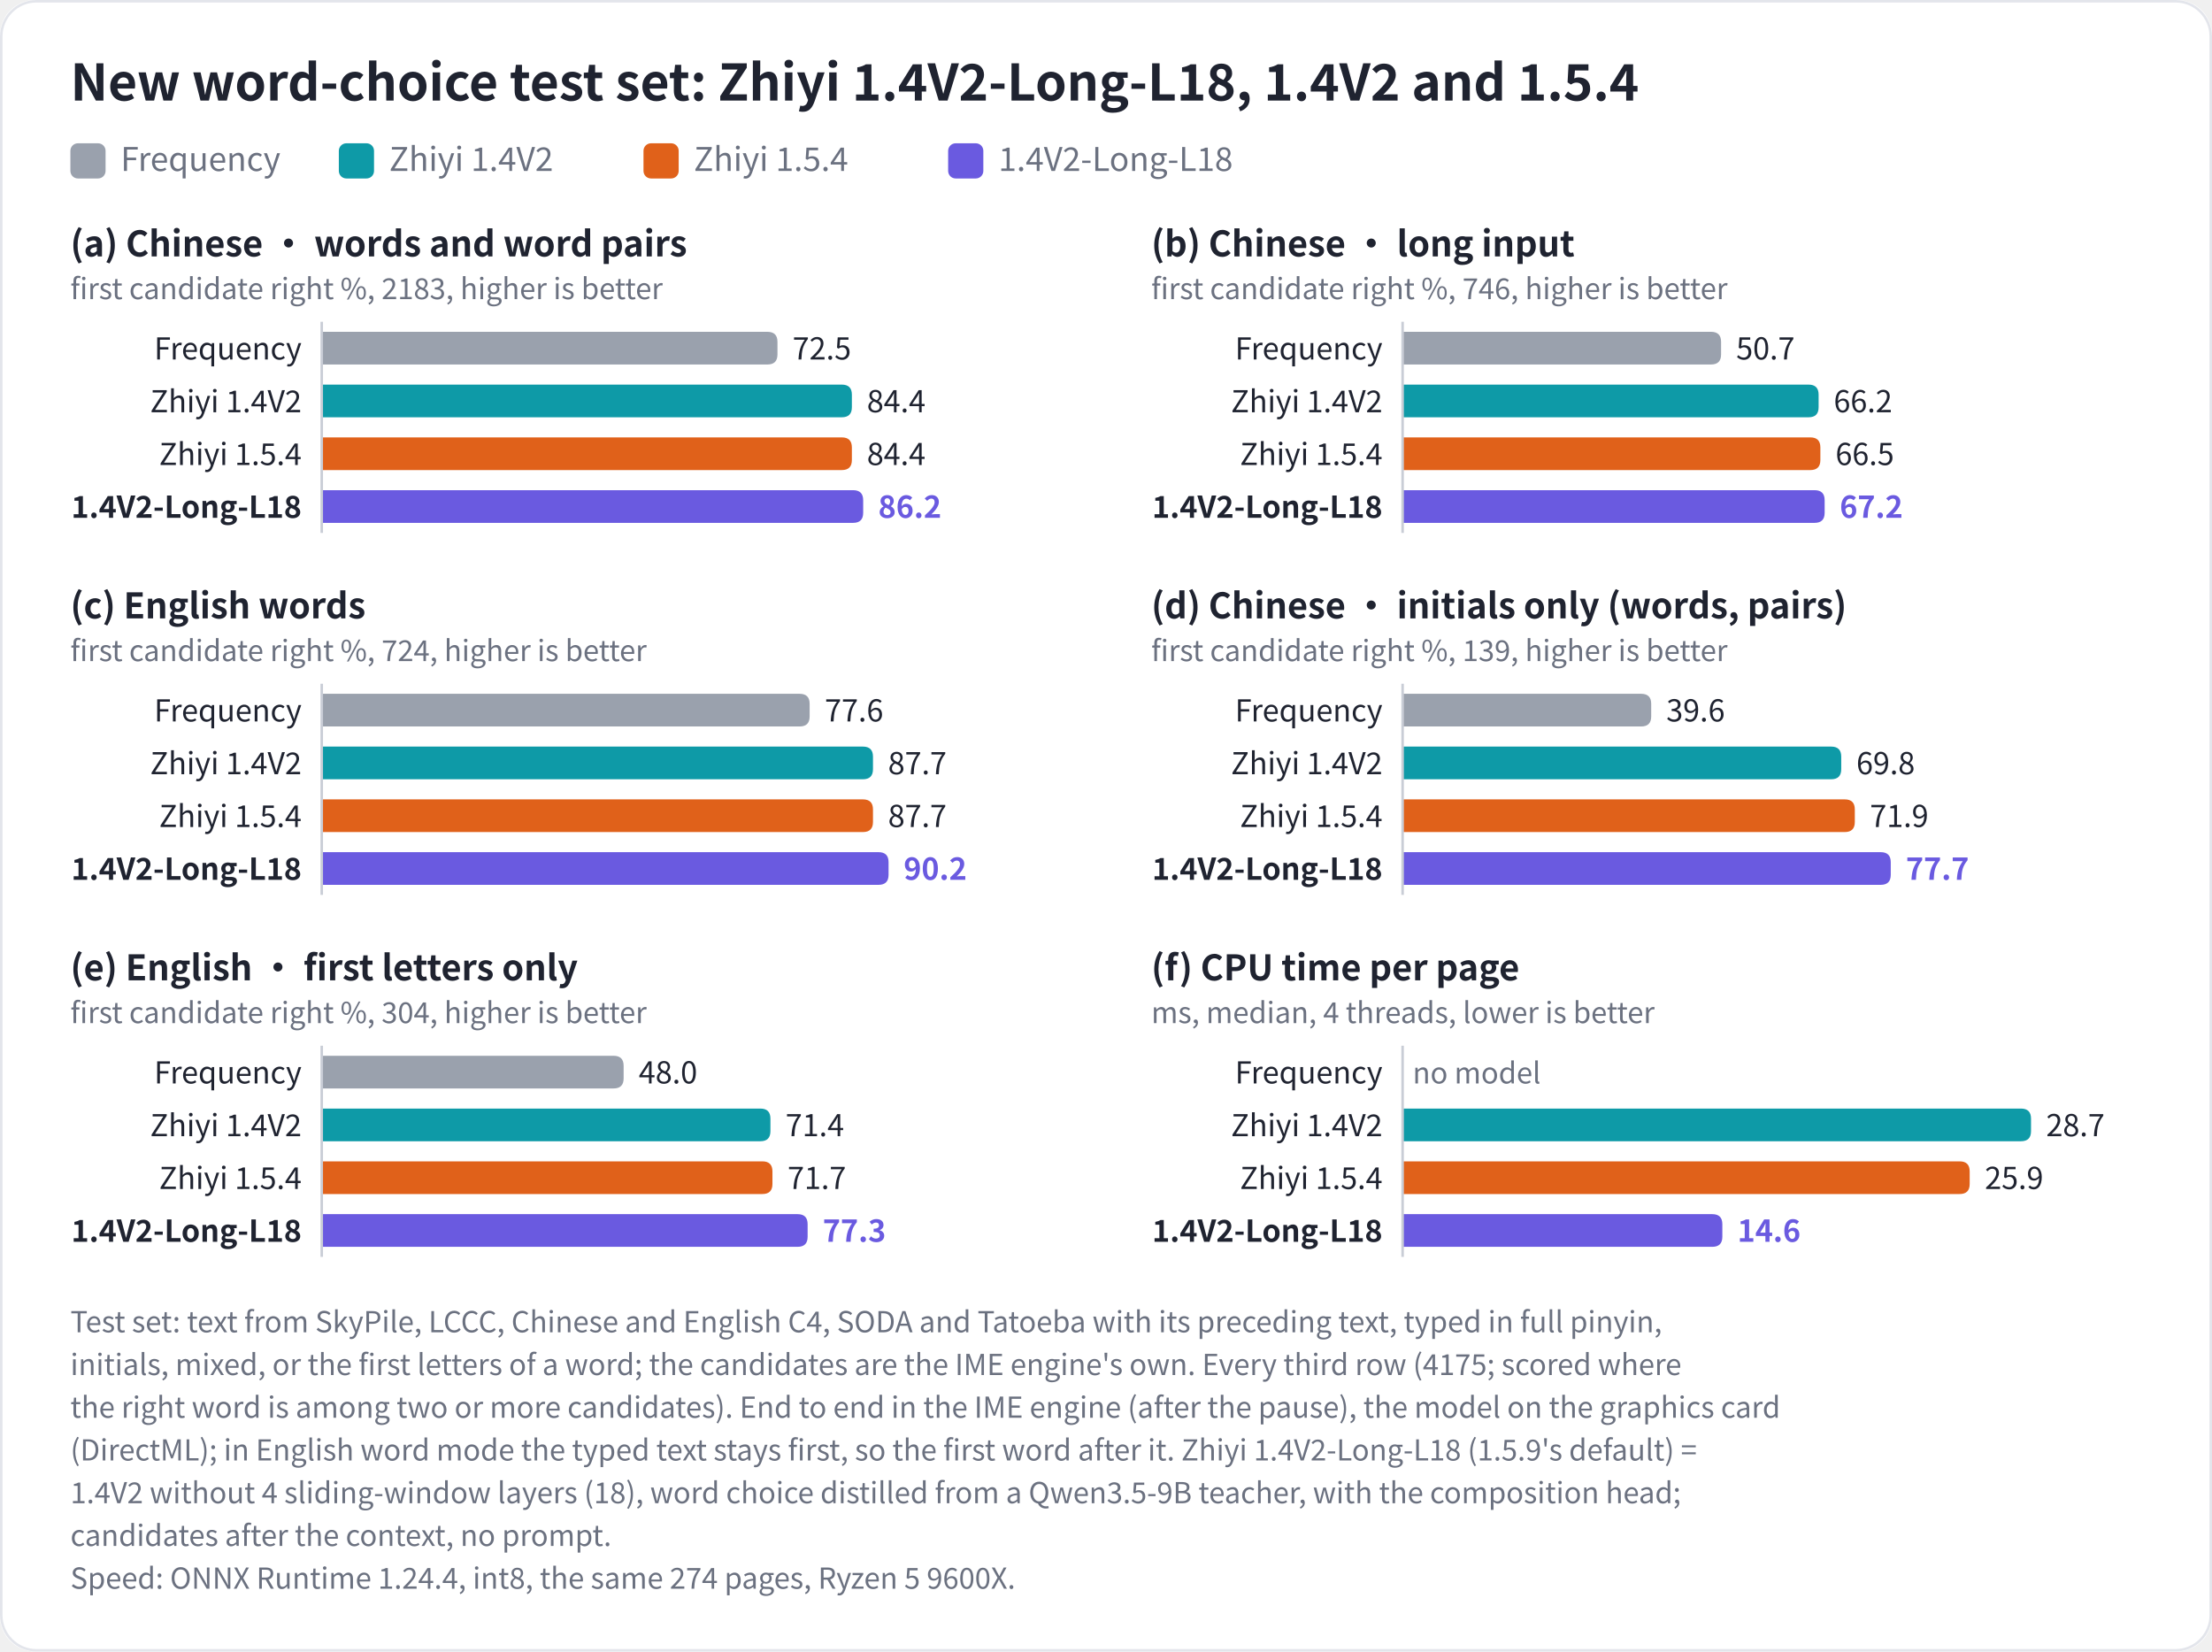
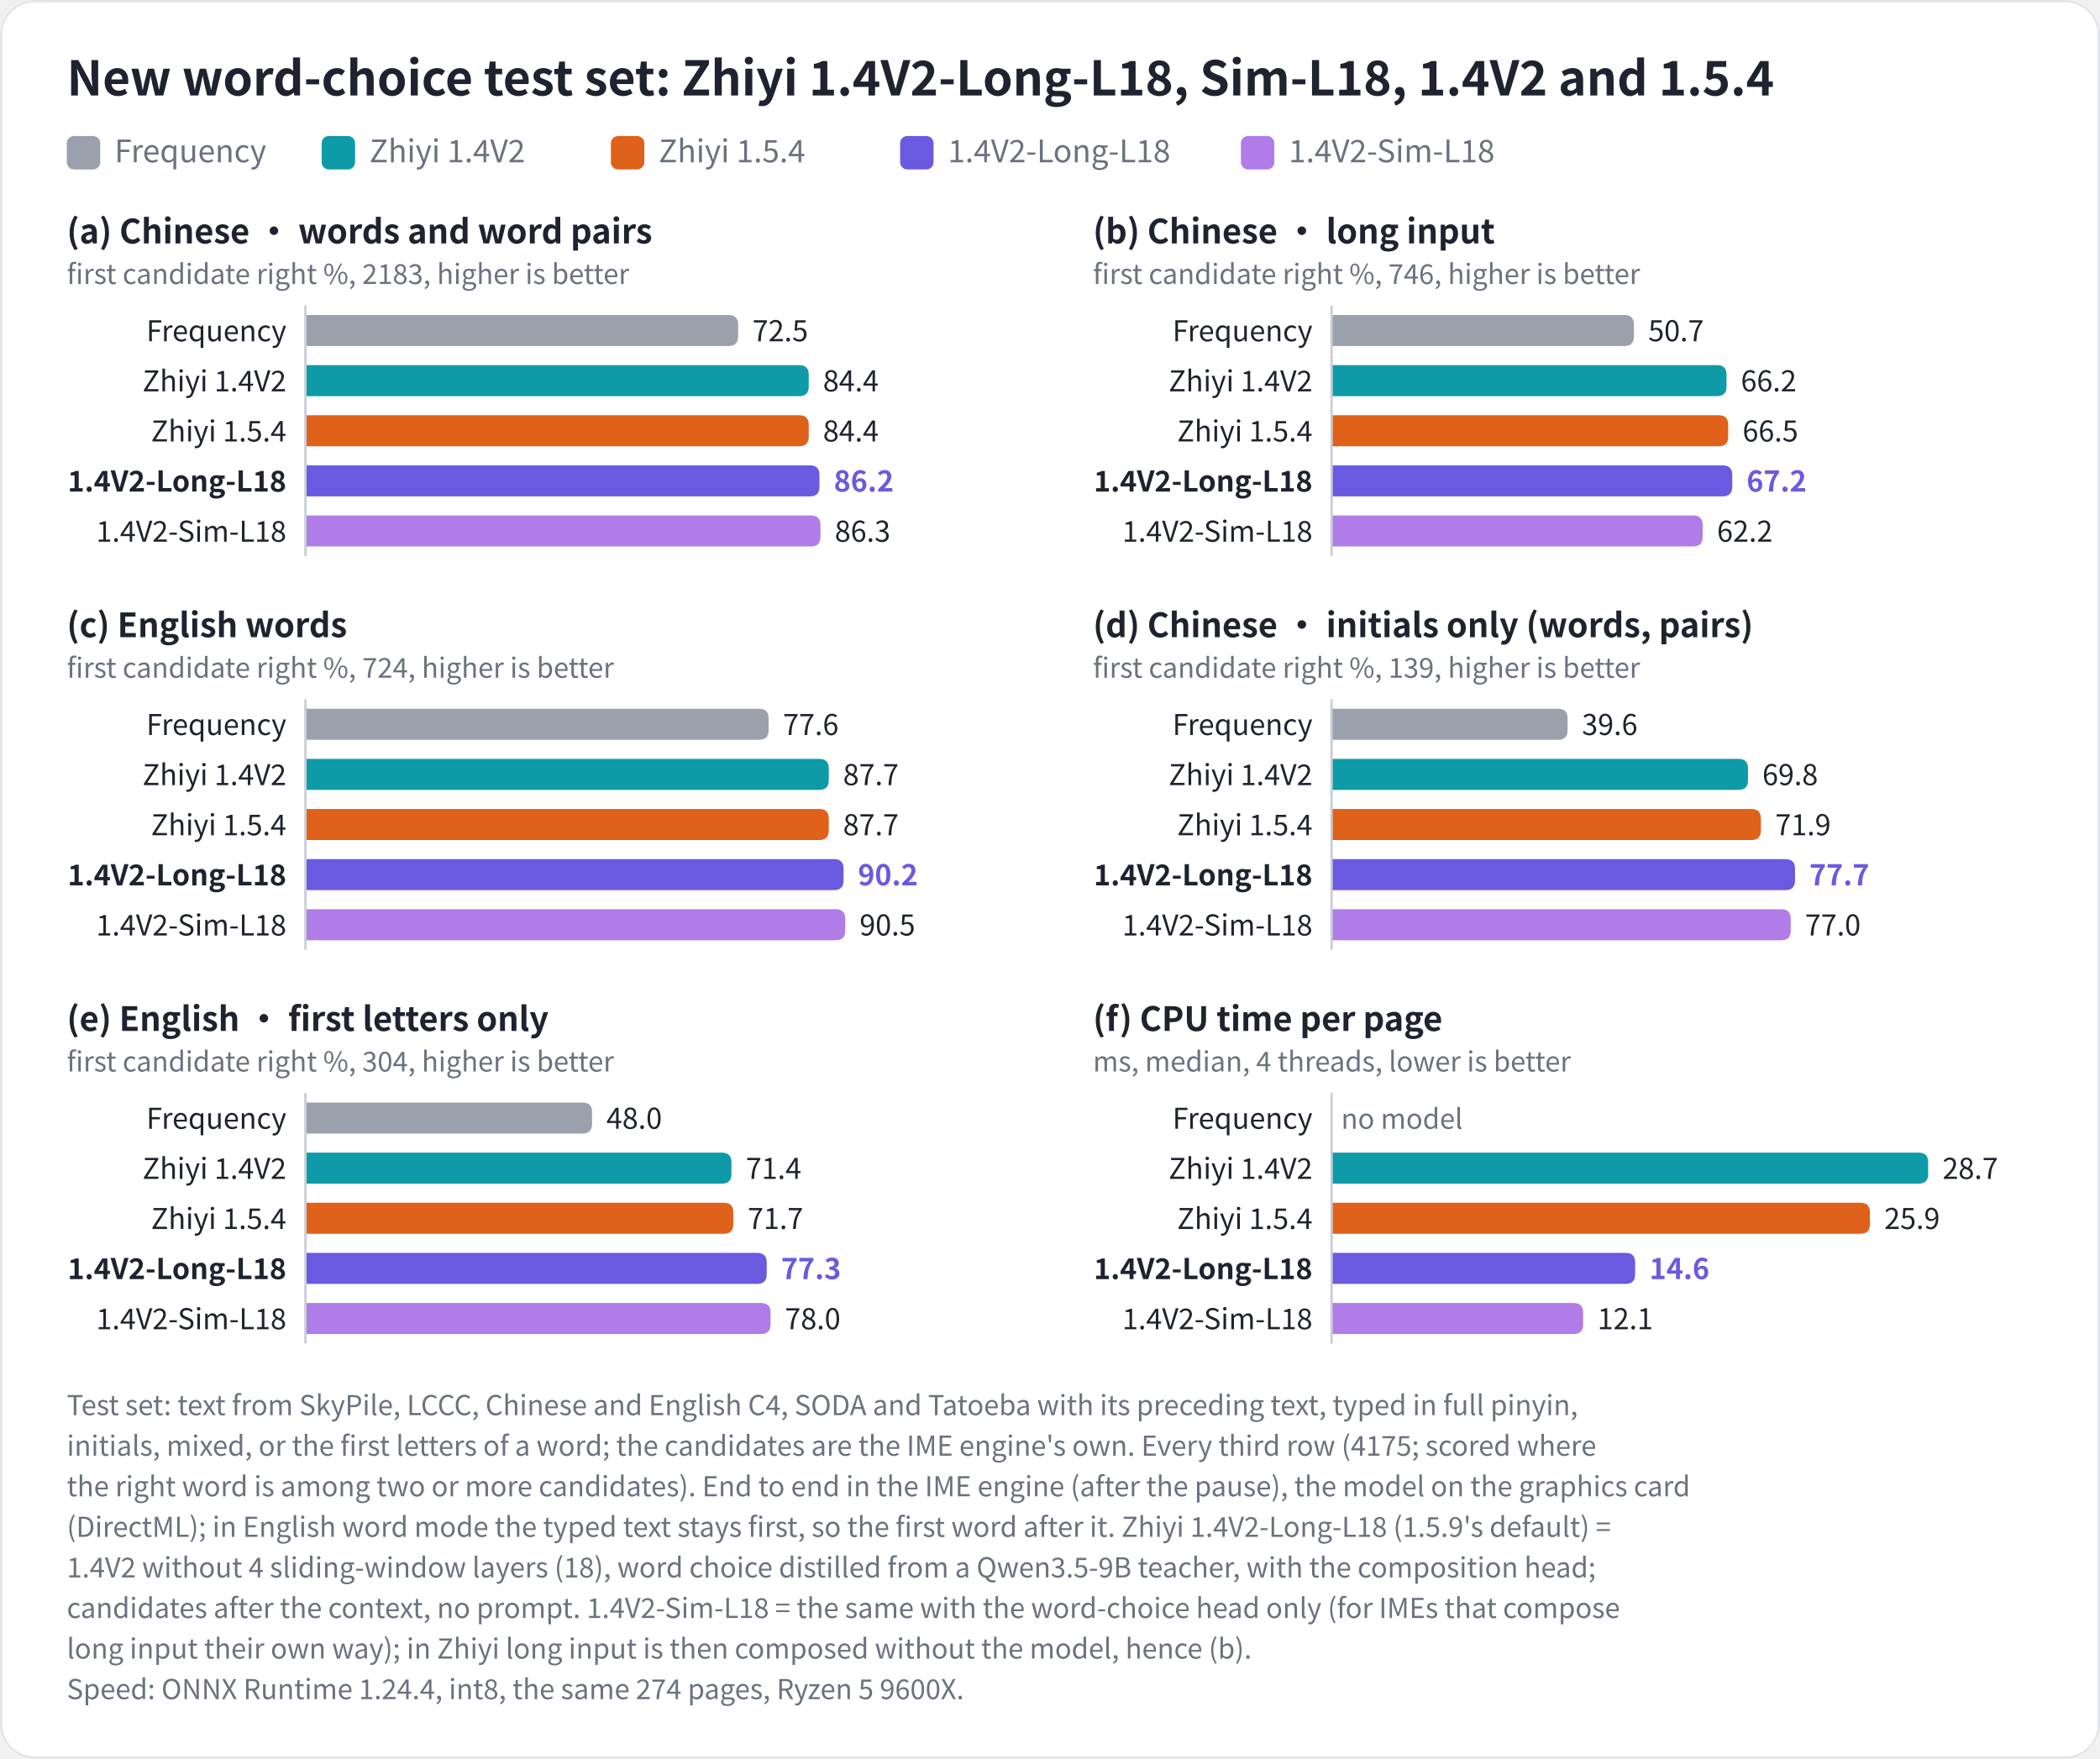
- <svg xmlns="http://www.w3.org/2000/svg" width="880" height="657" viewBox="0 0 880 657" font-family="'Microsoft YaHei','PingFang SC','Noto Sans CJK SC','Segoe UI',sans-serif">
-   <rect width="880" height="657" rx="14" fill="#FFFFFF" />
-   <rect x="0.5" y="0.5" width="879" height="656" rx="14" fill="none" stroke="#E3E5EB" />
-   <text x="28" y="40" font-size="20" font-weight="700" fill="#1F2330">New word-choice test set: Zhiyi 1.4V2-Long-L18, 1.4V2 and 1.5.4</text>
+ <svg xmlns="http://www.w3.org/2000/svg" width="880" height="737" viewBox="0 0 880 737" font-family="'Microsoft YaHei','PingFang SC','Noto Sans CJK SC','Segoe UI',sans-serif">
+   <rect width="880" height="737" rx="14" fill="#FFFFFF" />
+   <rect x="0.5" y="0.5" width="879" height="736" rx="14" fill="none" stroke="#E3E5EB" />
+   <text x="28" y="40" font-size="20" font-weight="700" fill="#1F2330">New word-choice test set: Zhiyi 1.4V2-Long-L18, Sim-L18, 1.4V2 and 1.5.4</text>
  <rect x="28" y="57" width="14" height="14" rx="3" fill="#9AA1AD" />
  <text x="48" y="68" font-size="13" fill="#6B7180">Frequency</text>
  <rect x="134.8" y="57" width="14" height="14" rx="3" fill="#0E9AA7" />
  <text x="154.8" y="68" font-size="13" fill="#6B7180">Zhiyi 1.4V2</text>
  <rect x="256.0" y="57" width="14" height="14" rx="3" fill="#E0611A" />
  <text x="276.0" y="68" font-size="13" fill="#6B7180">Zhiyi 1.5.4</text>
  <rect x="377.2" y="57" width="14" height="14" rx="3" fill="#6A5AE0" />
  <text x="397.2" y="68" font-size="13" fill="#6B7180">1.4V2-Long-L18</text>
+   <rect x="520.0" y="57" width="14" height="14" rx="3" fill="#B07CE8" />
+   <text x="540.0" y="68" font-size="13" fill="#6B7180">1.4V2-Sim-L18</text>
  <text x="28" y="102" font-size="14" font-weight="700" fill="#1F2330">(a) Chinese · words and word pairs</text>
  <text x="28" y="119" font-size="11.5" fill="#6B7180">first candidate right %, 2183, higher is better</text>
  <text x="120" y="143" font-size="12" text-anchor="end" font-weight="400" fill="#1F2330">Frequency</text>
  <path d="M128,132 H305.3 Q309.3,132 309.3,136.0 V141.0 Q309.3,145 305.3,145 H128 Z" fill="#9AA1AD" />
  <text x="315.3" y="143" font-size="12" font-weight="400" fill="#1F2330">72.5</text>
  <text x="120" y="164" font-size="12" text-anchor="end" font-weight="400" fill="#1F2330">Zhiyi 1.4V2</text>
  <path d="M128,153 H334.9 Q338.9,153 338.9,157.0 V162.0 Q338.9,166 334.9,166 H128 Z" fill="#0E9AA7" />
  <text x="344.9" y="164" font-size="12" font-weight="400" fill="#1F2330">84.4</text>
  <text x="120" y="185" font-size="12" text-anchor="end" font-weight="400" fill="#1F2330">Zhiyi 1.5.4</text>
  <path d="M128,174 H334.9 Q338.9,174 338.9,178.0 V183.0 Q338.9,187 334.9,187 H128 Z" fill="#E0611A" />
  <text x="344.9" y="185" font-size="12" font-weight="400" fill="#1F2330">84.4</text>
  <text x="120" y="206" font-size="12" text-anchor="end" font-weight="700" fill="#1F2330">1.4V2-Long-L18</text>
  <path d="M128,195 H339.4 Q343.4,195 343.4,199.0 V204.0 Q343.4,208 339.4,208 H128 Z" fill="#6A5AE0" />
  <text x="349.4" y="206" font-size="12" font-weight="700" fill="#6A5AE0">86.2</text>
-   <line x1="128" y1="128" x2="128" y2="212" stroke="#C9CDD6" />
+   <text x="120" y="227" font-size="12" text-anchor="end" font-weight="400" fill="#1F2330">1.4V2-Sim-L18</text>
+   <path d="M128,216 H339.8 Q343.8,216 343.8,220.0 V225.0 Q343.8,229 339.8,229 H128 Z" fill="#B07CE8" />
+   <text x="349.8" y="227" font-size="12" font-weight="400" fill="#1F2330">86.3</text>
+   <line x1="128" y1="128" x2="128" y2="233" stroke="#C9CDD6" />
  <text x="458" y="102" font-size="14" font-weight="700" fill="#1F2330">(b) Chinese · long input</text>
  <text x="458" y="119" font-size="11.5" fill="#6B7180">first candidate right %, 746, higher is better</text>
  <text x="550" y="143" font-size="12" text-anchor="end" font-weight="400" fill="#1F2330">Frequency</text>
  <path d="M558,132 H680.7 Q684.7,132 684.7,136.0 V141.0 Q684.7,145 680.7,145 H558 Z" fill="#9AA1AD" />
  <text x="690.7" y="143" font-size="12" font-weight="400" fill="#1F2330">50.7</text>
  <text x="550" y="164" font-size="12" text-anchor="end" font-weight="400" fill="#1F2330">Zhiyi 1.4V2</text>
  <path d="M558,153 H719.5 Q723.5,153 723.5,157.0 V162.0 Q723.5,166 719.5,166 H558 Z" fill="#0E9AA7" />
  <text x="729.5" y="164" font-size="12" font-weight="400" fill="#1F2330">66.2</text>
  <text x="550" y="185" font-size="12" text-anchor="end" font-weight="400" fill="#1F2330">Zhiyi 1.5.4</text>
  <path d="M558,174 H720.2 Q724.2,174 724.2,178.0 V183.0 Q724.2,187 720.2,187 H558 Z" fill="#E0611A" />
  <text x="730.2" y="185" font-size="12" font-weight="400" fill="#1F2330">66.5</text>
  <text x="550" y="206" font-size="12" text-anchor="end" font-weight="700" fill="#1F2330">1.4V2-Long-L18</text>
  <path d="M558,195 H721.9 Q725.9,195 725.9,199.0 V204.0 Q725.9,208 721.9,208 H558 Z" fill="#6A5AE0" />
  <text x="731.9" y="206" font-size="12" font-weight="700" fill="#6A5AE0">67.2</text>
-   <line x1="558" y1="128" x2="558" y2="212" stroke="#C9CDD6" />
-   <text x="28" y="246" font-size="14" font-weight="700" fill="#1F2330">(c) English words</text>
-   <text x="28" y="263" font-size="11.5" fill="#6B7180">first candidate right %, 724, higher is better</text>
-   <text x="120" y="287" font-size="12" text-anchor="end" font-weight="400" fill="#1F2330">Frequency</text>
-   <path d="M128,276 H318.1 Q322.1,276 322.1,280.0 V285.0 Q322.1,289 318.1,289 H128 Z" fill="#9AA1AD" />
-   <text x="328.1" y="287" font-size="12" font-weight="400" fill="#1F2330">77.6</text>
-   <text x="120" y="308" font-size="12" text-anchor="end" font-weight="400" fill="#1F2330">Zhiyi 1.4V2</text>
-   <path d="M128,297 H343.3 Q347.3,297 347.3,301.0 V306.0 Q347.3,310 343.3,310 H128 Z" fill="#0E9AA7" />
-   <text x="353.3" y="308" font-size="12" font-weight="400" fill="#1F2330">87.7</text>
-   <text x="120" y="329" font-size="12" text-anchor="end" font-weight="400" fill="#1F2330">Zhiyi 1.5.4</text>
-   <path d="M128,318 H343.3 Q347.3,318 347.3,322.0 V327.0 Q347.3,331 343.3,331 H128 Z" fill="#E0611A" />
+   <text x="550" y="227" font-size="12" text-anchor="end" font-weight="400" fill="#1F2330">1.4V2-Sim-L18</text>
+   <path d="M558,216 H709.5 Q713.5,216 713.5,220.0 V225.0 Q713.5,229 709.5,229 H558 Z" fill="#B07CE8" />
+   <text x="719.5" y="227" font-size="12" font-weight="400" fill="#1F2330">62.2</text>
+   <line x1="558" y1="128" x2="558" y2="233" stroke="#C9CDD6" />
+   <text x="28" y="267" font-size="14" font-weight="700" fill="#1F2330">(c) English words</text>
+   <text x="28" y="284" font-size="11.5" fill="#6B7180">first candidate right %, 724, higher is better</text>
+   <text x="120" y="308" font-size="12" text-anchor="end" font-weight="400" fill="#1F2330">Frequency</text>
+   <path d="M128,297 H318.1 Q322.1,297 322.1,301.0 V306.0 Q322.1,310 318.1,310 H128 Z" fill="#9AA1AD" />
+   <text x="328.1" y="308" font-size="12" font-weight="400" fill="#1F2330">77.6</text>
+   <text x="120" y="329" font-size="12" text-anchor="end" font-weight="400" fill="#1F2330">Zhiyi 1.4V2</text>
+   <path d="M128,318 H343.3 Q347.3,318 347.3,322.0 V327.0 Q347.3,331 343.3,331 H128 Z" fill="#0E9AA7" />
  <text x="353.3" y="329" font-size="12" font-weight="400" fill="#1F2330">87.7</text>
-   <text x="120" y="350" font-size="12" text-anchor="end" font-weight="700" fill="#1F2330">1.4V2-Long-L18</text>
-   <path d="M128,339 H349.5 Q353.5,339 353.5,343.0 V348.0 Q353.5,352 349.5,352 H128 Z" fill="#6A5AE0" />
-   <text x="359.5" y="350" font-size="12" font-weight="700" fill="#6A5AE0">90.2</text>
-   <line x1="128" y1="272" x2="128" y2="356" stroke="#C9CDD6" />
-   <text x="458" y="246" font-size="14" font-weight="700" fill="#1F2330">(d) Chinese · initials only (words, pairs)</text>
-   <text x="458" y="263" font-size="11.5" fill="#6B7180">first candidate right %, 139, higher is better</text>
-   <text x="550" y="287" font-size="12" text-anchor="end" font-weight="400" fill="#1F2330">Frequency</text>
-   <path d="M558,276 H652.9 Q656.9,276 656.9,280.0 V285.0 Q656.9,289 652.9,289 H558 Z" fill="#9AA1AD" />
-   <text x="662.9" y="287" font-size="12" font-weight="400" fill="#1F2330">39.6</text>
-   <text x="550" y="308" font-size="12" text-anchor="end" font-weight="400" fill="#1F2330">Zhiyi 1.4V2</text>
-   <path d="M558,297 H728.5 Q732.5,297 732.5,301.0 V306.0 Q732.5,310 728.5,310 H558 Z" fill="#0E9AA7" />
-   <text x="738.5" y="308" font-size="12" font-weight="400" fill="#1F2330">69.8</text>
-   <text x="550" y="329" font-size="12" text-anchor="end" font-weight="400" fill="#1F2330">Zhiyi 1.5.4</text>
-   <path d="M558,318 H733.9 Q737.9,318 737.9,322.0 V327.0 Q737.9,331 733.9,331 H558 Z" fill="#E0611A" />
-   <text x="743.9" y="329" font-size="12" font-weight="400" fill="#1F2330">71.9</text>
-   <text x="550" y="350" font-size="12" text-anchor="end" font-weight="700" fill="#1F2330">1.4V2-Long-L18</text>
-   <path d="M558,339 H748.2 Q752.2,339 752.2,343.0 V348.0 Q752.2,352 748.2,352 H558 Z" fill="#6A5AE0" />
-   <text x="758.2" y="350" font-size="12" font-weight="700" fill="#6A5AE0">77.7</text>
-   <line x1="558" y1="272" x2="558" y2="356" stroke="#C9CDD6" />
-   <text x="28" y="390" font-size="14" font-weight="700" fill="#1F2330">(e) English · first letters only</text>
-   <text x="28" y="407" font-size="11.5" fill="#6B7180">first candidate right %, 304, higher is better</text>
-   <text x="120" y="431" font-size="12" text-anchor="end" font-weight="400" fill="#1F2330">Frequency</text>
-   <path d="M128,420 H244.1 Q248.1,420 248.1,424.0 V429.0 Q248.1,433 244.1,433 H128 Z" fill="#9AA1AD" />
-   <text x="254.1" y="431" font-size="12" font-weight="400" fill="#1F2330">48.0</text>
-   <text x="120" y="452" font-size="12" text-anchor="end" font-weight="400" fill="#1F2330">Zhiyi 1.4V2</text>
-   <path d="M128,441 H302.5 Q306.5,441 306.5,445.0 V450.0 Q306.5,454 302.5,454 H128 Z" fill="#0E9AA7" />
-   <text x="312.5" y="452" font-size="12" font-weight="400" fill="#1F2330">71.4</text>
-   <text x="120" y="473" font-size="12" text-anchor="end" font-weight="400" fill="#1F2330">Zhiyi 1.5.4</text>
-   <path d="M128,462 H303.3 Q307.3,462 307.3,466.0 V471.0 Q307.3,475 303.3,475 H128 Z" fill="#E0611A" />
-   <text x="313.3" y="473" font-size="12" font-weight="400" fill="#1F2330">71.7</text>
-   <text x="120" y="494" font-size="12" text-anchor="end" font-weight="700" fill="#1F2330">1.4V2-Long-L18</text>
-   <path d="M128,483 H317.3 Q321.3,483 321.3,487.0 V492.0 Q321.3,496 317.3,496 H128 Z" fill="#6A5AE0" />
-   <text x="327.3" y="494" font-size="12" font-weight="700" fill="#6A5AE0">77.3</text>
-   <line x1="128" y1="416" x2="128" y2="500" stroke="#C9CDD6" />
-   <text x="458" y="390" font-size="14" font-weight="700" fill="#1F2330">(f) CPU time per page</text>
-   <text x="458" y="407" font-size="11.5" fill="#6B7180">ms, median, 4 threads, lower is better</text>
-   <text x="550" y="431" font-size="12" text-anchor="end" font-weight="400" fill="#1F2330">Frequency</text>
-   <text x="562" y="431" font-size="11.5" fill="#6B7180">no model</text>
-   <text x="550" y="452" font-size="12" text-anchor="end" font-weight="400" fill="#1F2330">Zhiyi 1.4V2</text>
-   <path d="M558,441 H804.0 Q808.0,441 808.0,445.0 V450.0 Q808.0,454 804.0,454 H558 Z" fill="#0E9AA7" />
-   <text x="814.0" y="452" font-size="12" font-weight="400" fill="#1F2330">28.7</text>
-   <text x="550" y="473" font-size="12" text-anchor="end" font-weight="400" fill="#1F2330">Zhiyi 1.5.4</text>
-   <path d="M558,462 H779.6 Q783.6,462 783.6,466.0 V471.0 Q783.6,475 779.6,475 H558 Z" fill="#E0611A" />
-   <text x="789.6" y="473" font-size="12" font-weight="400" fill="#1F2330">25.9</text>
-   <text x="550" y="494" font-size="12" text-anchor="end" font-weight="700" fill="#1F2330">1.4V2-Long-L18</text>
-   <path d="M558,483 H681.2 Q685.2,483 685.2,487.0 V492.0 Q685.2,496 681.2,496 H558 Z" fill="#6A5AE0" />
-   <text x="691.2" y="494" font-size="12" font-weight="700" fill="#6A5AE0">14.6</text>
-   <line x1="558" y1="416" x2="558" y2="500" stroke="#C9CDD6" />
-   <text x="28" y="530" font-size="11.5" fill="#6B7180">Test set: text from SkyPile, LCCC, Chinese and English C4, SODA and Tatoeba with its preceding text, typed in full pinyin,</text>
-   <text x="28" y="547" font-size="11.5" fill="#6B7180">initials, mixed, or the first letters of a word; the candidates are the IME engine's own. Every third row (4175; scored where</text>
-   <text x="28" y="564" font-size="11.5" fill="#6B7180">the right word is among two or more candidates). End to end in the IME engine (after the pause), the model on the graphics card</text>
-   <text x="28" y="581" font-size="11.5" fill="#6B7180">(DirectML); in English word mode the typed text stays first, so the first word after it. Zhiyi 1.4V2-Long-L18 (1.5.9's default) =</text>
-   <text x="28" y="598" font-size="11.5" fill="#6B7180">1.4V2 without 4 sliding-window layers (18), word choice distilled from a Qwen3.5-9B teacher, with the composition head;</text>
-   <text x="28" y="615" font-size="11.5" fill="#6B7180">candidates after the context, no prompt.</text>
-   <text x="28" y="632" font-size="11.5" fill="#6B7180">Speed: ONNX Runtime 1.24.4, int8, the same 274 pages, Ryzen 5 9600X.</text>
+   <text x="120" y="350" font-size="12" text-anchor="end" font-weight="400" fill="#1F2330">Zhiyi 1.5.4</text>
+   <path d="M128,339 H343.3 Q347.3,339 347.3,343.0 V348.0 Q347.3,352 343.3,352 H128 Z" fill="#E0611A" />
+   <text x="353.3" y="350" font-size="12" font-weight="400" fill="#1F2330">87.7</text>
+   <text x="120" y="371" font-size="12" text-anchor="end" font-weight="700" fill="#1F2330">1.4V2-Long-L18</text>
+   <path d="M128,360 H349.5 Q353.5,360 353.5,364.0 V369.0 Q353.5,373 349.5,373 H128 Z" fill="#6A5AE0" />
+   <text x="359.5" y="371" font-size="12" font-weight="700" fill="#6A5AE0">90.2</text>
+   <text x="120" y="392" font-size="12" text-anchor="end" font-weight="400" fill="#1F2330">1.4V2-Sim-L18</text>
+   <path d="M128,381 H350.2 Q354.2,381 354.2,385.0 V390.0 Q354.2,394 350.2,394 H128 Z" fill="#B07CE8" />
+   <text x="360.2" y="392" font-size="12" font-weight="400" fill="#1F2330">90.5</text>
+   <line x1="128" y1="293" x2="128" y2="398" stroke="#C9CDD6" />
+   <text x="458" y="267" font-size="14" font-weight="700" fill="#1F2330">(d) Chinese · initials only (words, pairs)</text>
+   <text x="458" y="284" font-size="11.5" fill="#6B7180">first candidate right %, 139, higher is better</text>
+   <text x="550" y="308" font-size="12" text-anchor="end" font-weight="400" fill="#1F2330">Frequency</text>
+   <path d="M558,297 H652.9 Q656.9,297 656.9,301.0 V306.0 Q656.9,310 652.9,310 H558 Z" fill="#9AA1AD" />
+   <text x="662.9" y="308" font-size="12" font-weight="400" fill="#1F2330">39.6</text>
+   <text x="550" y="329" font-size="12" text-anchor="end" font-weight="400" fill="#1F2330">Zhiyi 1.4V2</text>
+   <path d="M558,318 H728.5 Q732.5,318 732.5,322.0 V327.0 Q732.5,331 728.5,331 H558 Z" fill="#0E9AA7" />
+   <text x="738.5" y="329" font-size="12" font-weight="400" fill="#1F2330">69.8</text>
+   <text x="550" y="350" font-size="12" text-anchor="end" font-weight="400" fill="#1F2330">Zhiyi 1.5.4</text>
+   <path d="M558,339 H733.9 Q737.9,339 737.9,343.0 V348.0 Q737.9,352 733.9,352 H558 Z" fill="#E0611A" />
+   <text x="743.9" y="350" font-size="12" font-weight="400" fill="#1F2330">71.9</text>
+   <text x="550" y="371" font-size="12" text-anchor="end" font-weight="700" fill="#1F2330">1.4V2-Long-L18</text>
+   <path d="M558,360 H748.2 Q752.2,360 752.2,364.0 V369.0 Q752.2,373 748.2,373 H558 Z" fill="#6A5AE0" />
+   <text x="758.2" y="371" font-size="12" font-weight="700" fill="#6A5AE0">77.7</text>
+   <text x="550" y="392" font-size="12" text-anchor="end" font-weight="400" fill="#1F2330">1.4V2-Sim-L18</text>
+   <path d="M558,381 H746.4 Q750.4,381 750.4,385.0 V390.0 Q750.4,394 746.4,394 H558 Z" fill="#B07CE8" />
+   <text x="756.4" y="392" font-size="12" font-weight="400" fill="#1F2330">77.0</text>
+   <line x1="558" y1="293" x2="558" y2="398" stroke="#C9CDD6" />
+   <text x="28" y="432" font-size="14" font-weight="700" fill="#1F2330">(e) English · first letters only</text>
+   <text x="28" y="449" font-size="11.5" fill="#6B7180">first candidate right %, 304, higher is better</text>
+   <text x="120" y="473" font-size="12" text-anchor="end" font-weight="400" fill="#1F2330">Frequency</text>
+   <path d="M128,462 H244.1 Q248.1,462 248.1,466.0 V471.0 Q248.1,475 244.1,475 H128 Z" fill="#9AA1AD" />
+   <text x="254.1" y="473" font-size="12" font-weight="400" fill="#1F2330">48.0</text>
+   <text x="120" y="494" font-size="12" text-anchor="end" font-weight="400" fill="#1F2330">Zhiyi 1.4V2</text>
+   <path d="M128,483 H302.5 Q306.5,483 306.5,487.0 V492.0 Q306.5,496 302.5,496 H128 Z" fill="#0E9AA7" />
+   <text x="312.5" y="494" font-size="12" font-weight="400" fill="#1F2330">71.4</text>
+   <text x="120" y="515" font-size="12" text-anchor="end" font-weight="400" fill="#1F2330">Zhiyi 1.5.4</text>
+   <path d="M128,504 H303.3 Q307.3,504 307.3,508.0 V513.0 Q307.3,517 303.3,517 H128 Z" fill="#E0611A" />
+   <text x="313.3" y="515" font-size="12" font-weight="400" fill="#1F2330">71.7</text>
+   <text x="120" y="536" font-size="12" text-anchor="end" font-weight="700" fill="#1F2330">1.4V2-Long-L18</text>
+   <path d="M128,525 H317.3 Q321.3,525 321.3,529.0 V534.0 Q321.3,538 317.3,538 H128 Z" fill="#6A5AE0" />
+   <text x="327.3" y="536" font-size="12" font-weight="700" fill="#6A5AE0">77.3</text>
+   <text x="120" y="557" font-size="12" text-anchor="end" font-weight="400" fill="#1F2330">1.4V2-Sim-L18</text>
+   <path d="M128,546 H318.9 Q322.9,546 322.9,550.0 V555.0 Q322.9,559 318.9,559 H128 Z" fill="#B07CE8" />
+   <text x="328.9" y="557" font-size="12" font-weight="400" fill="#1F2330">78.0</text>
+   <line x1="128" y1="458" x2="128" y2="563" stroke="#C9CDD6" />
+   <text x="458" y="432" font-size="14" font-weight="700" fill="#1F2330">(f) CPU time per page</text>
+   <text x="458" y="449" font-size="11.5" fill="#6B7180">ms, median, 4 threads, lower is better</text>
+   <text x="550" y="473" font-size="12" text-anchor="end" font-weight="400" fill="#1F2330">Frequency</text>
+   <text x="562" y="473" font-size="11.5" fill="#6B7180">no model</text>
+   <text x="550" y="494" font-size="12" text-anchor="end" font-weight="400" fill="#1F2330">Zhiyi 1.4V2</text>
+   <path d="M558,483 H804.0 Q808.0,483 808.0,487.0 V492.0 Q808.0,496 804.0,496 H558 Z" fill="#0E9AA7" />
+   <text x="814.0" y="494" font-size="12" font-weight="400" fill="#1F2330">28.7</text>
+   <text x="550" y="515" font-size="12" text-anchor="end" font-weight="400" fill="#1F2330">Zhiyi 1.5.4</text>
+   <path d="M558,504 H779.6 Q783.6,504 783.6,508.0 V513.0 Q783.6,517 779.6,517 H558 Z" fill="#E0611A" />
+   <text x="789.6" y="515" font-size="12" font-weight="400" fill="#1F2330">25.9</text>
+   <text x="550" y="536" font-size="12" text-anchor="end" font-weight="700" fill="#1F2330">1.4V2-Long-L18</text>
+   <path d="M558,525 H681.2 Q685.2,525 685.2,529.0 V534.0 Q685.2,538 681.2,538 H558 Z" fill="#6A5AE0" />
+   <text x="691.2" y="536" font-size="12" font-weight="700" fill="#6A5AE0">14.6</text>
+   <text x="550" y="557" font-size="12" text-anchor="end" font-weight="400" fill="#1F2330">1.4V2-Sim-L18</text>
+   <path d="M558,546 H659.4 Q663.4,546 663.4,550.0 V555.0 Q663.4,559 659.4,559 H558 Z" fill="#B07CE8" />
+   <text x="669.4" y="557" font-size="12" font-weight="400" fill="#1F2330">12.1</text>
+   <line x1="558" y1="458" x2="558" y2="563" stroke="#C9CDD6" />
+   <text x="28" y="593" font-size="11.5" fill="#6B7180">Test set: text from SkyPile, LCCC, Chinese and English C4, SODA and Tatoeba with its preceding text, typed in full pinyin,</text>
+   <text x="28" y="610" font-size="11.5" fill="#6B7180">initials, mixed, or the first letters of a word; the candidates are the IME engine's own. Every third row (4175; scored where</text>
+   <text x="28" y="627" font-size="11.5" fill="#6B7180">the right word is among two or more candidates). End to end in the IME engine (after the pause), the model on the graphics card</text>
+   <text x="28" y="644" font-size="11.5" fill="#6B7180">(DirectML); in English word mode the typed text stays first, so the first word after it. Zhiyi 1.4V2-Long-L18 (1.5.9's default) =</text>
+   <text x="28" y="661" font-size="11.5" fill="#6B7180">1.4V2 without 4 sliding-window layers (18), word choice distilled from a Qwen3.5-9B teacher, with the composition head;</text>
+   <text x="28" y="678" font-size="11.5" fill="#6B7180">candidates after the context, no prompt. 1.4V2-Sim-L18 = the same with the word-choice head only (for IMEs that compose</text>
+   <text x="28" y="695" font-size="11.5" fill="#6B7180">long input their own way); in Zhiyi long input is then composed without the model, hence (b).</text>
+   <text x="28" y="712" font-size="11.5" fill="#6B7180">Speed: ONNX Runtime 1.24.4, int8, the same 274 pages, Ryzen 5 9600X.</text>
</svg>
